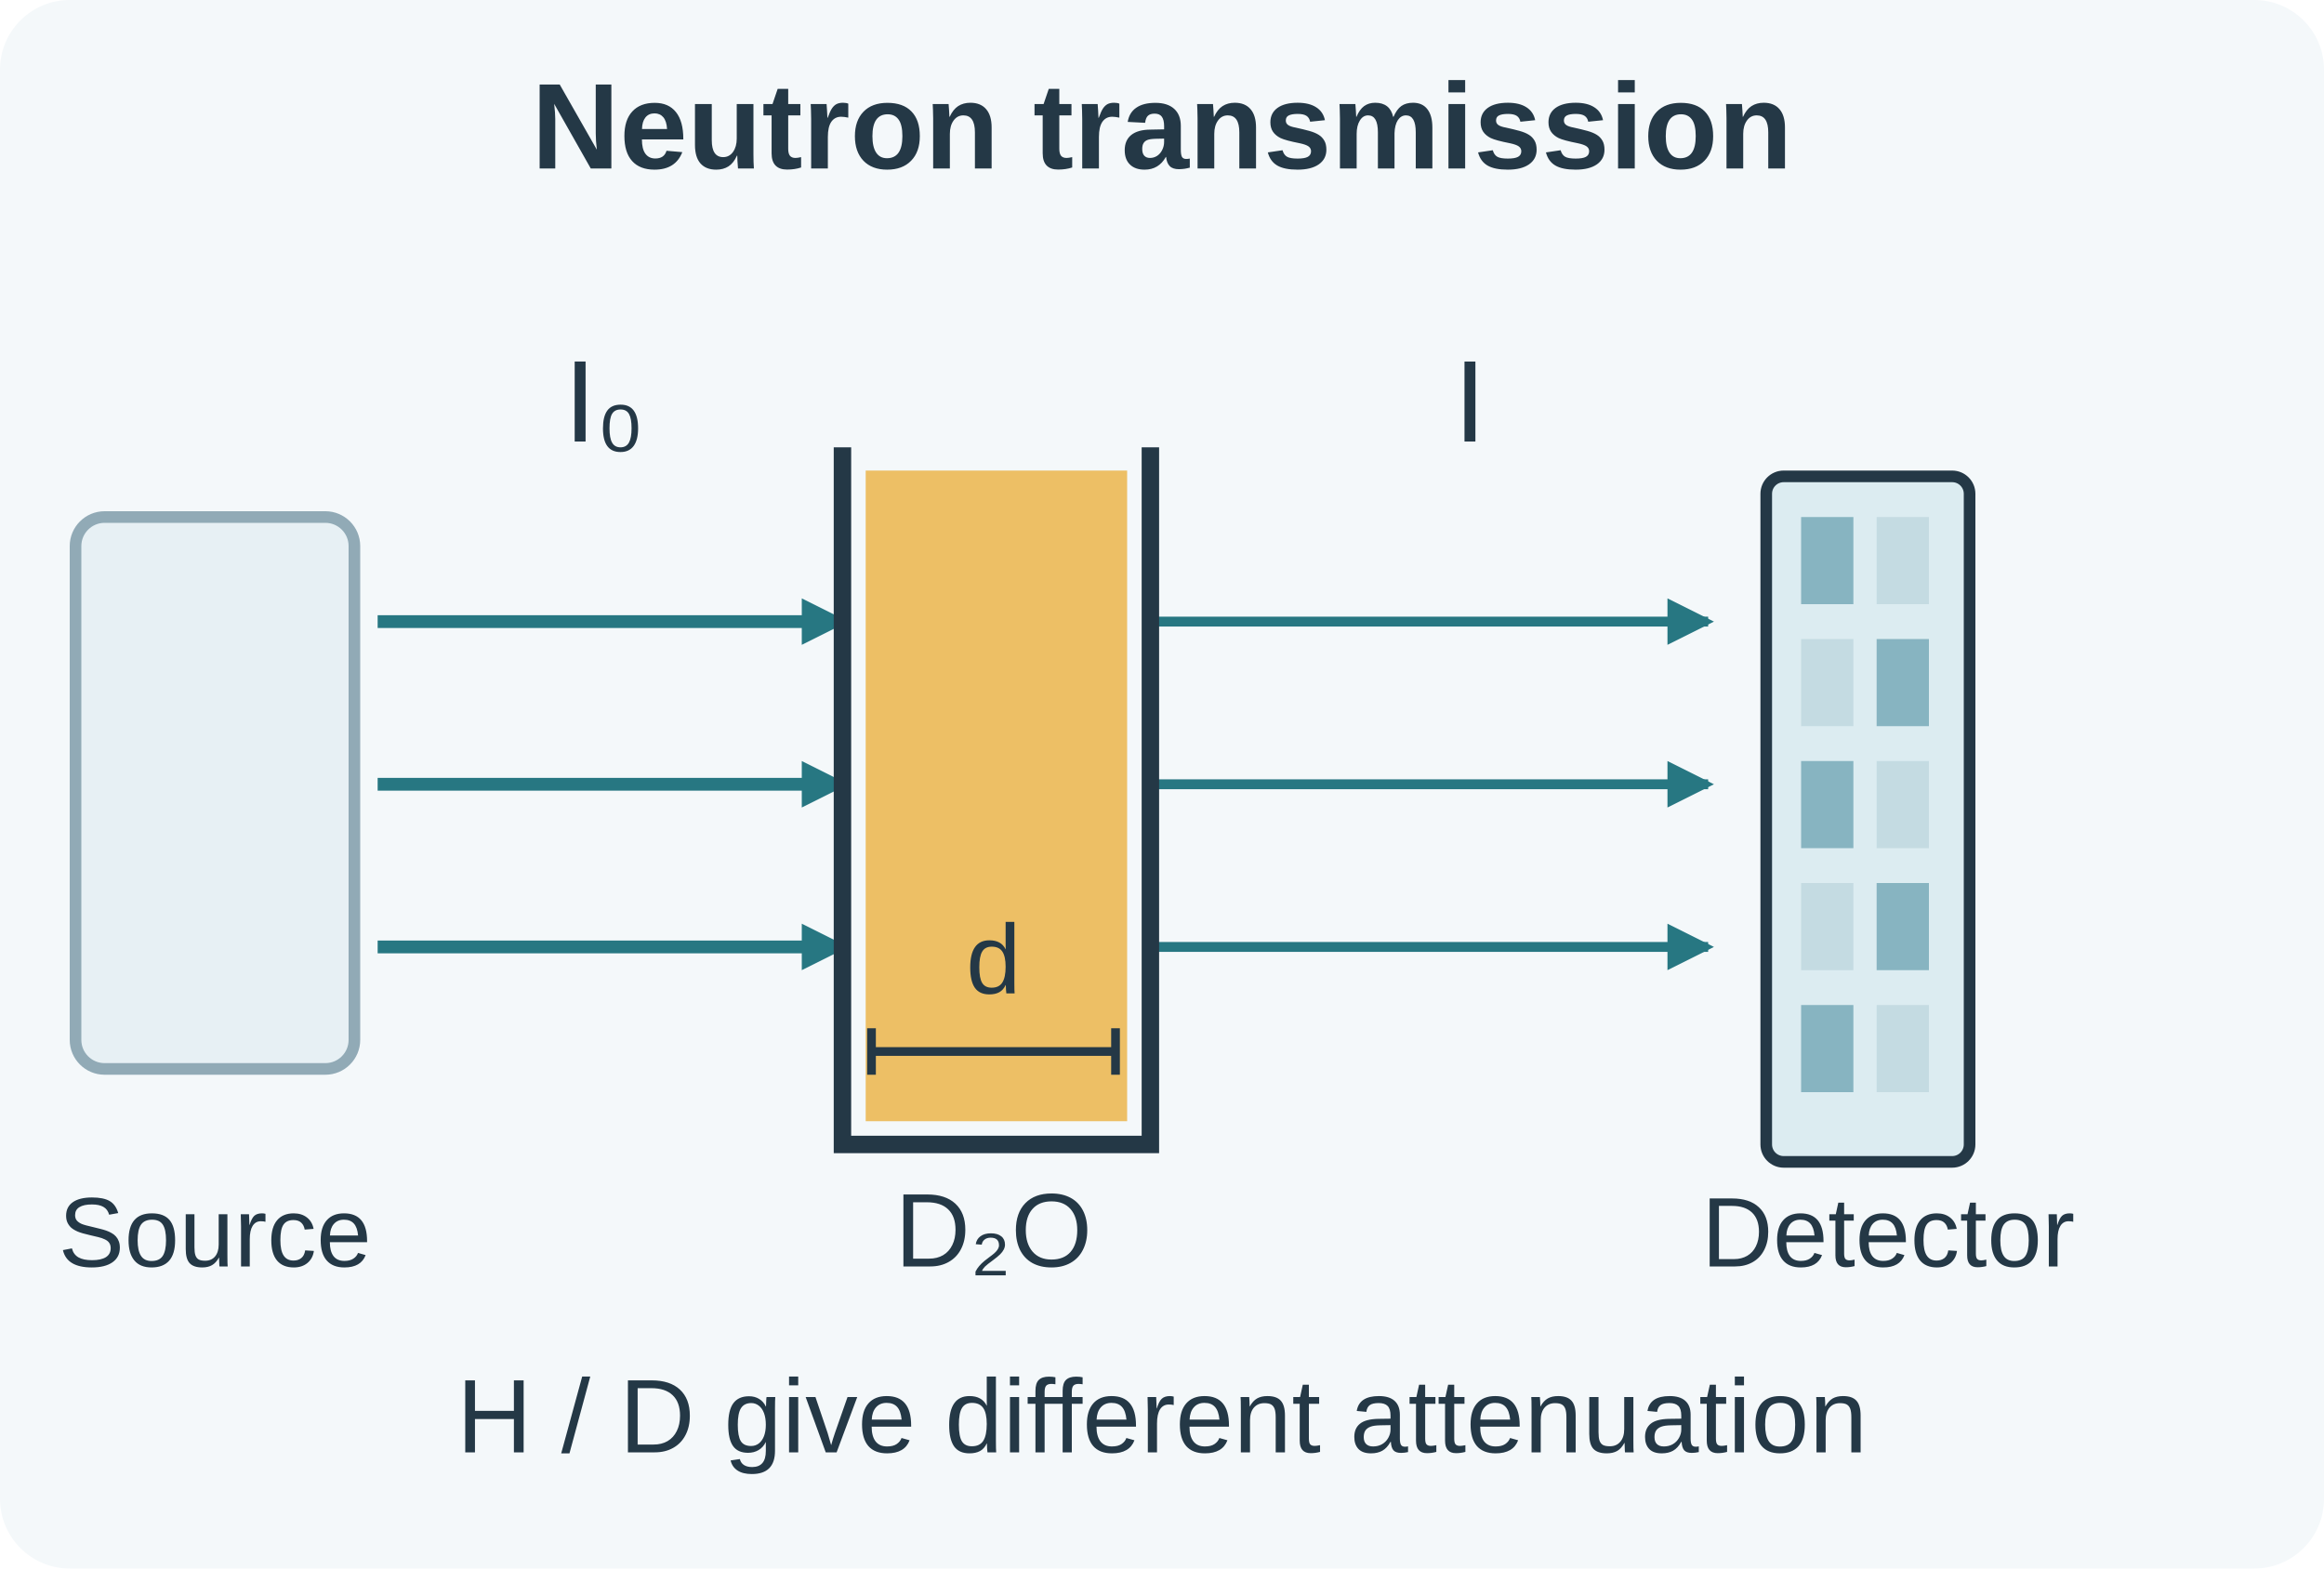
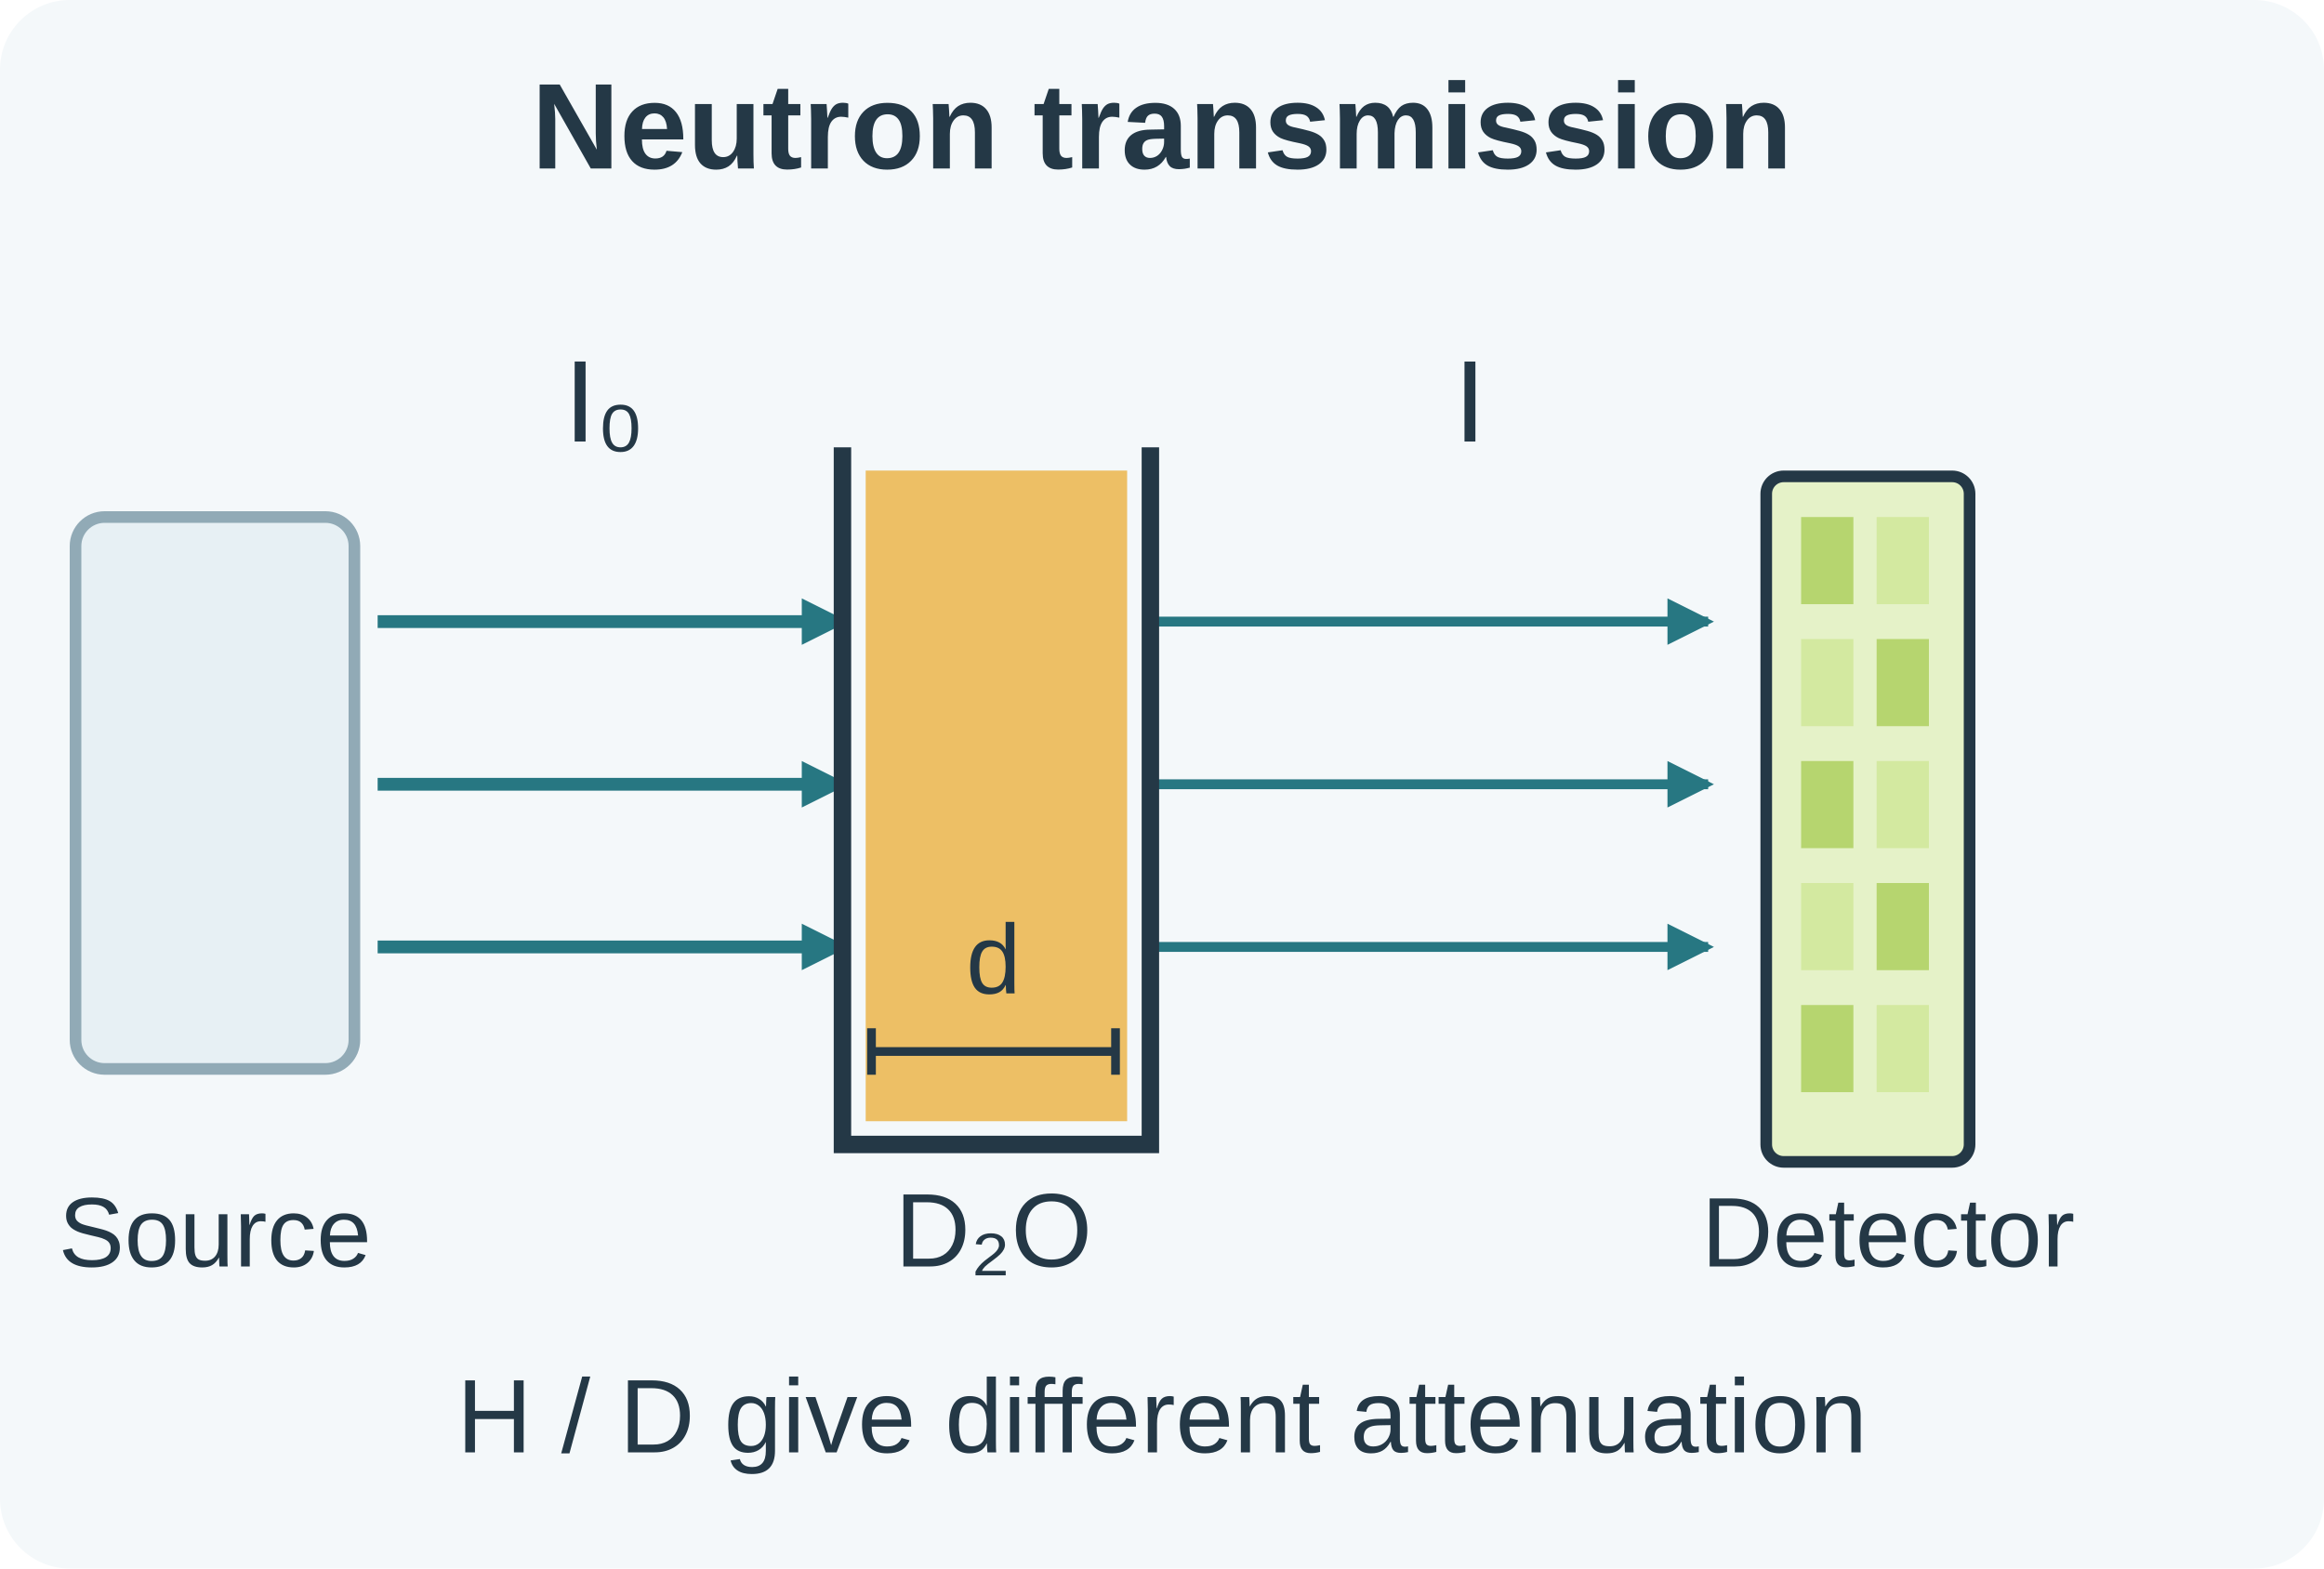
<svg xmlns="http://www.w3.org/2000/svg" width="400" height="270" viewBox="0 0 400 270" role="img" aria-labelledby="wcnr-step2-title wcnr-step2-desc">
  <defs>
    <marker id="wcnr-step2-arrow" markerWidth="8" markerHeight="8" refX="7" refY="4" orient="auto" markerUnits="userSpaceOnUse">
      <path d="M0 0L8 4L0 8Z" fill="#277782" />
    </marker>
  </defs>
  <rect width="400" height="270" rx="12" fill="#f4f8fa" />
  <g font-family="Arial, Helvetica, sans-serif" fill="#243846">
    <text x="200" y="29" font-size="21" font-weight="600" text-anchor="middle" fill="#243846">Neutron transmission</text>
    <rect x="13" y="89" width="48" height="95" rx="5" fill="#e7f0f4" stroke="#91aab6" stroke-width="2" />
    <path d="M65 107L145 107" fill="none" stroke="#277782" stroke-width="2.2" marker-end="url(#wcnr-step2-arrow)" />
    <path d="M198 107H294" stroke="#277782" stroke-width="1.7" marker-end="url(#wcnr-step2-arrow)" />
    <path d="M65 135L145 135" fill="none" stroke="#277782" stroke-width="2.2" marker-end="url(#wcnr-step2-arrow)" />
    <path d="M198 135H294" stroke="#277782" stroke-width="1.7" marker-end="url(#wcnr-step2-arrow)" />
    <path d="M65 163L145 163" fill="none" stroke="#277782" stroke-width="2.2" marker-end="url(#wcnr-step2-arrow)" />
    <path d="M198 163H294" stroke="#277782" stroke-width="1.7" marker-end="url(#wcnr-step2-arrow)" />
    <rect x="149" y="81" width="45" height="112" fill="#edbf65" />
    <path d="M145 77V197H198V77" fill="none" stroke="#243846" stroke-width="3" />
-     <rect x="304" y="82" width="35" height="118" rx="3" fill="#dcecf1" stroke="#243846" stroke-width="2" />
-     <rect x="310" y="89" width="9" height="15" fill="#87b4c1" />
-     <rect x="323" y="89" width="9" height="15" fill="#c4dbe2" />
-     <rect x="310" y="110" width="9" height="15" fill="#c4dbe2" />
-     <rect x="323" y="110" width="9" height="15" fill="#87b4c1" />
-     <rect x="310" y="131" width="9" height="15" fill="#87b4c1" />
-     <rect x="323" y="131" width="9" height="15" fill="#c4dbe2" />
-     <rect x="310" y="152" width="9" height="15" fill="#c4dbe2" />
-     <rect x="323" y="152" width="9" height="15" fill="#87b4c1" />
-     <rect x="310" y="173" width="9" height="15" fill="#87b4c1" />
-     <rect x="323" y="173" width="9" height="15" fill="#c4dbe2" />
+     <rect x="304" y="82" width="35" height="118" rx="3" fill="#e5f2c8" stroke="#243846" stroke-width="2" />
+     <rect x="310" y="89" width="9" height="15" fill="#b6d56f" />
+     <rect x="323" y="89" width="9" height="15" fill="#d3e9a0" />
+     <rect x="310" y="110" width="9" height="15" fill="#d3e9a0" />
+     <rect x="323" y="110" width="9" height="15" fill="#b6d56f" />
+     <rect x="310" y="131" width="9" height="15" fill="#b6d56f" />
+     <rect x="323" y="131" width="9" height="15" fill="#d3e9a0" />
+     <rect x="310" y="152" width="9" height="15" fill="#d3e9a0" />
+     <rect x="323" y="152" width="9" height="15" fill="#b6d56f" />
+     <rect x="310" y="173" width="9" height="15" fill="#b6d56f" />
+     <rect x="323" y="173" width="9" height="15" fill="#d3e9a0" />
    <text x="104" y="76" font-size="20" font-weight="400" text-anchor="middle" fill="#243846">I₀</text>
    <text x="253" y="76" font-size="20" font-weight="400" text-anchor="middle" fill="#243846">I</text>
    <text x="37" y="218" font-size="17" font-weight="400" text-anchor="middle" fill="#243846">Source</text>
    <text x="171" y="218" font-size="18" font-weight="400" text-anchor="middle" fill="#243846">D₂O</text>
    <text x="325" y="218" font-size="17" font-weight="400" text-anchor="middle" fill="#243846">Detector</text>
    <path d="M150 181H192M150 177V185M192 177V185" fill="none" stroke="#243846" stroke-width="1.5" />
    <text x="171" y="171" font-size="17" font-weight="400" text-anchor="middle" fill="#243846">d</text>
    <text x="200" y="250" font-size="18" font-weight="400" text-anchor="middle" fill="#243846">H / D give different attenuation</text>
  </g>
</svg>
